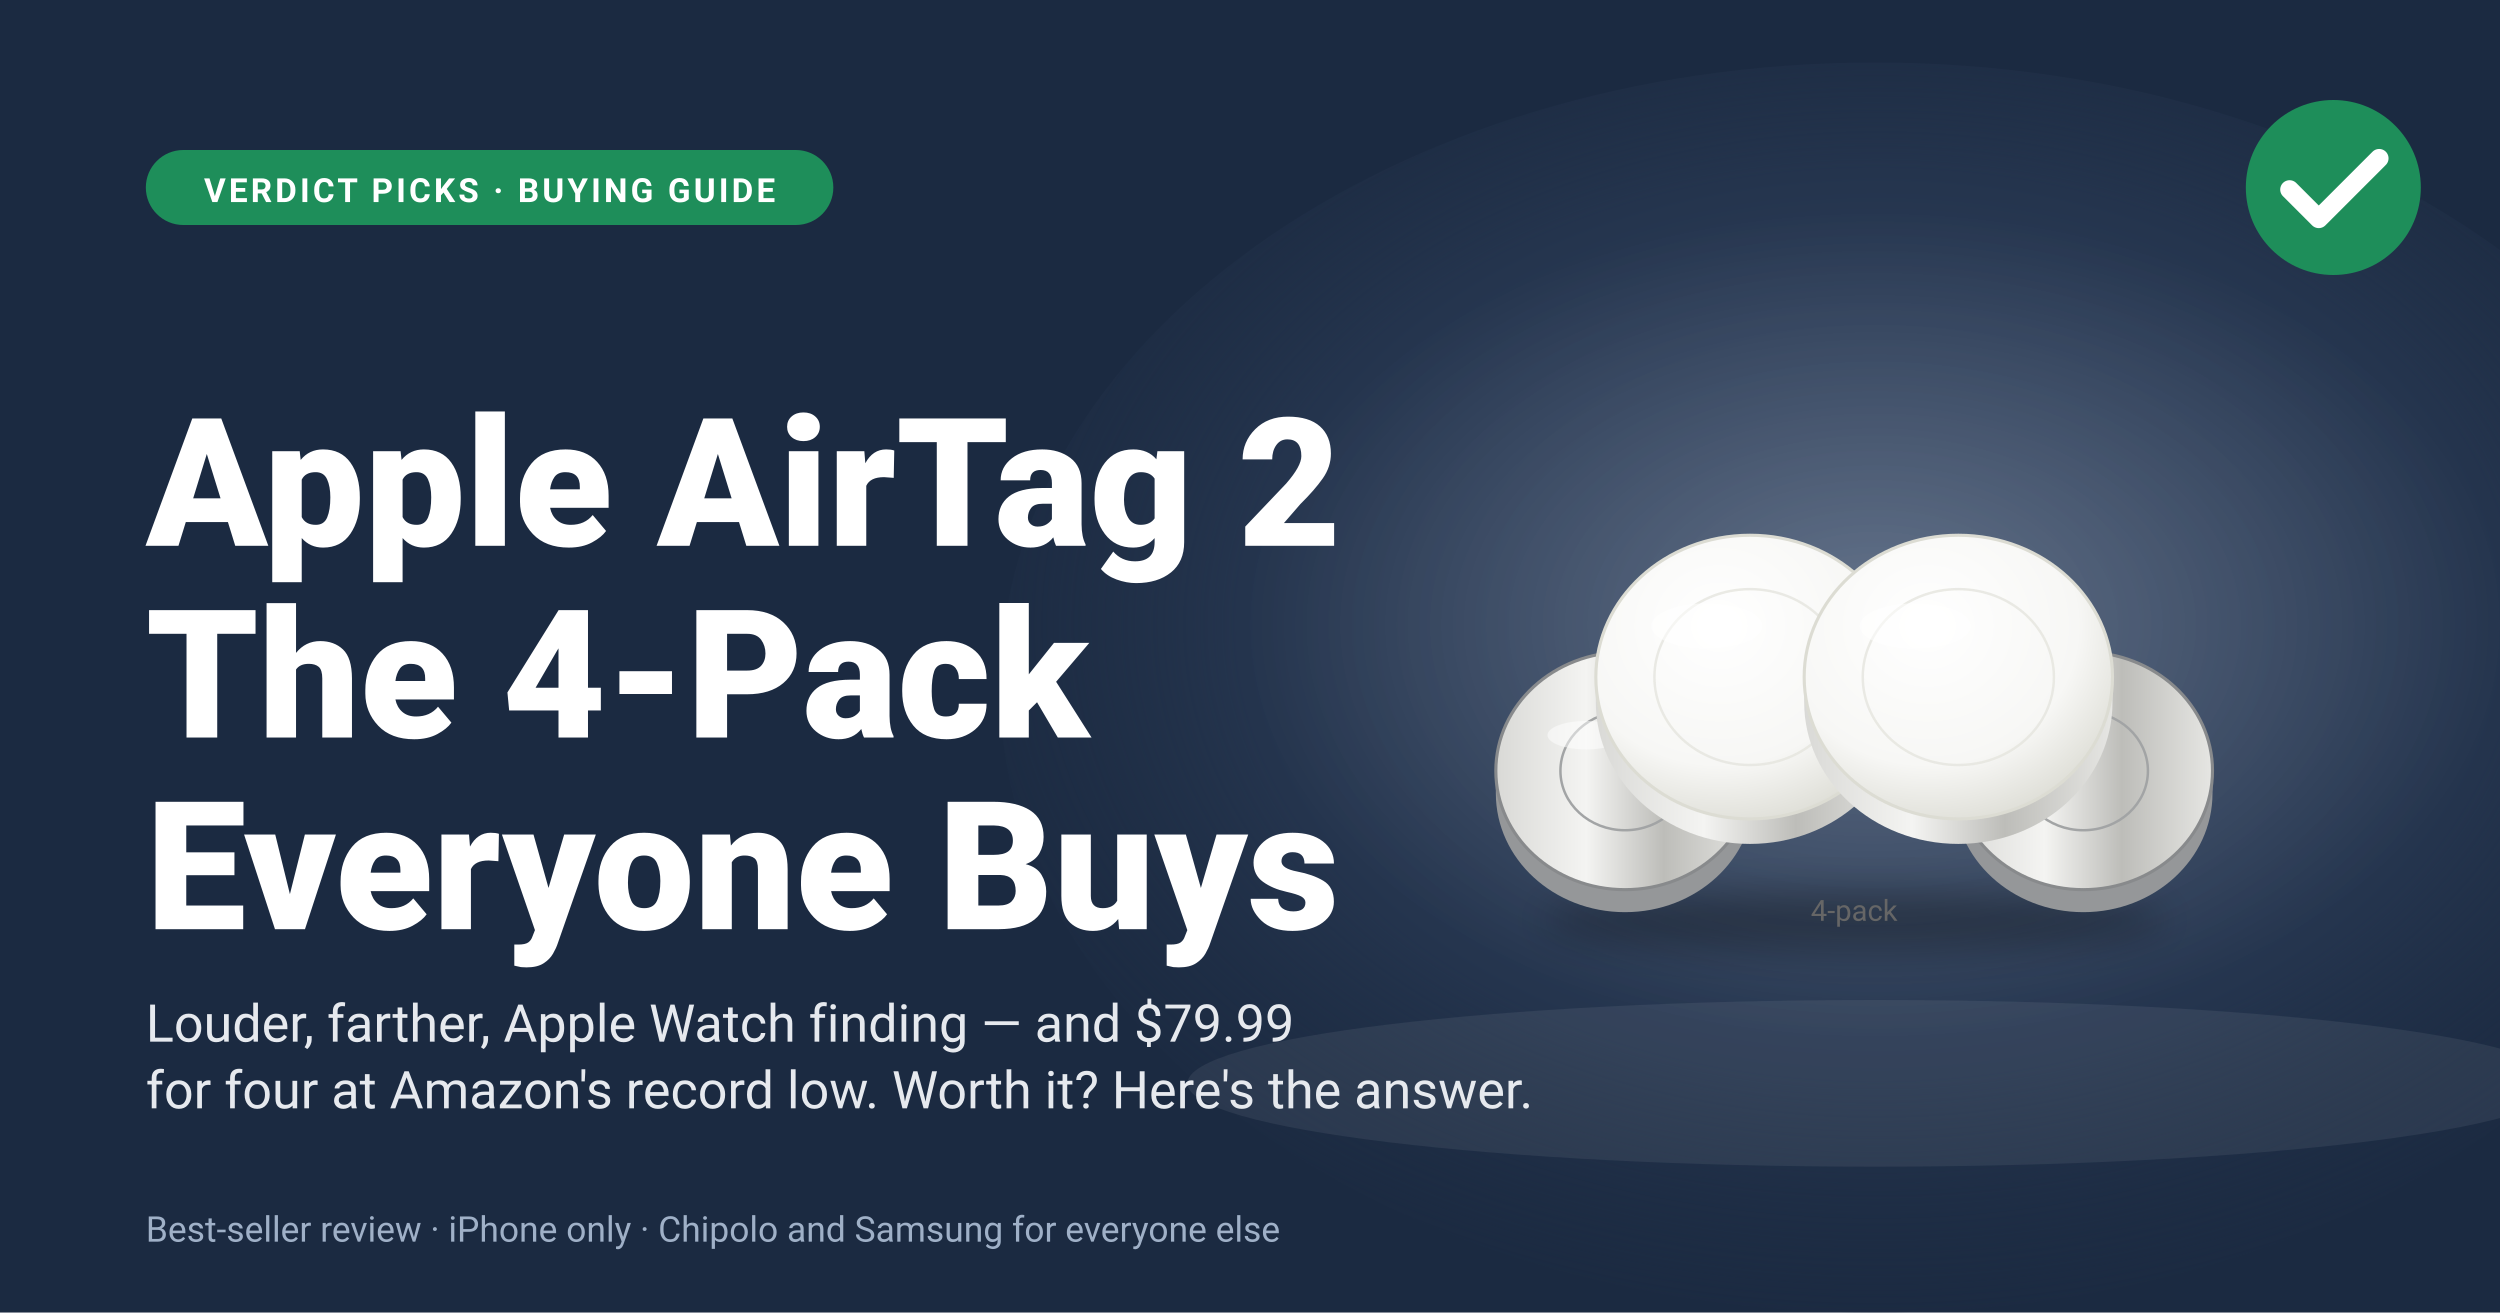
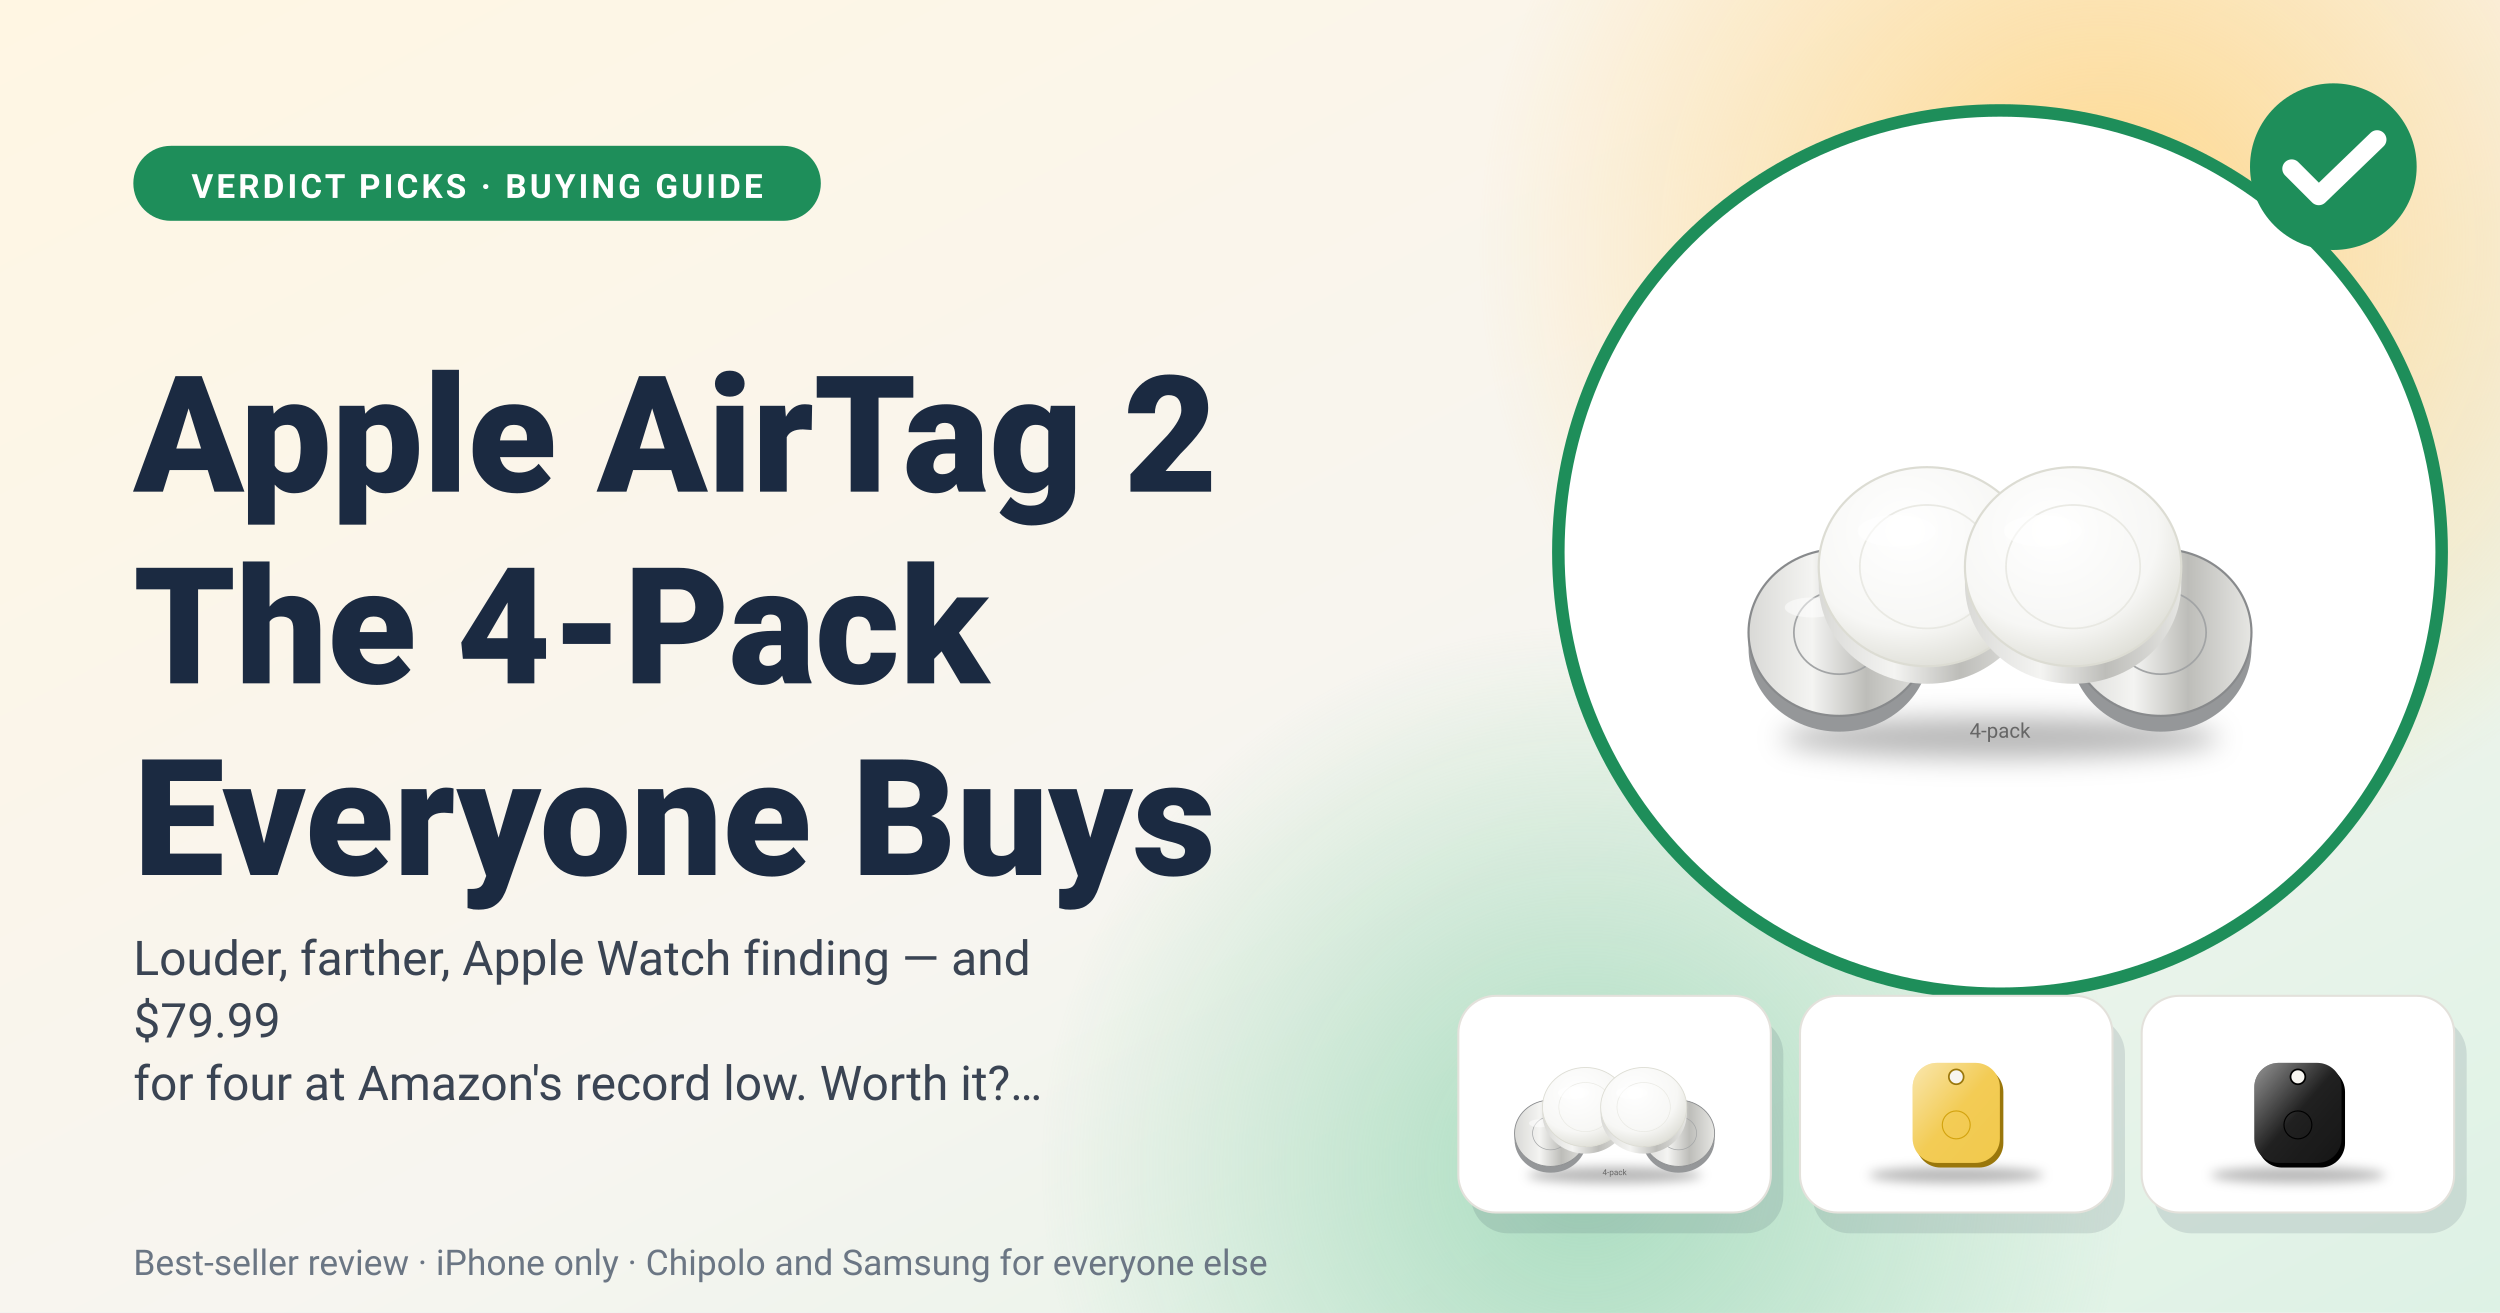
<svg xmlns="http://www.w3.org/2000/svg" viewBox="0 0 1200 630" role="img" aria-label="Apple AirTag 2 review — Verdict Picks best-seller story">
  <defs>
-     <radialGradient id="cov-spot" cx="50%" cy="45%" r="60%">
-       <stop offset="0" stop-color="#3A4D6B" />
-       <stop offset="0.6" stop-color="#24344D" />
-       <stop offset="1" stop-color="#1B2A41" stop-opacity="0" />
+     <linearGradient id="bc-bg" x1="0" y1="0" x2="1" y2="1">
+       <stop offset="0" stop-color="#FFF6E3" />
+       <stop offset="0.55" stop-color="#F7F5F0" />
+       <stop offset="1" stop-color="#DDF2E5" />
+     </linearGradient>
+     <radialGradient id="bc-sun" cx="50%" cy="50%" r="50%">
+       <stop offset="0" stop-color="#FFD27A" stop-opacity="0.85" />
+       <stop offset="1" stop-color="#FFD27A" stop-opacity="0" />
    </radialGradient>
-     <radialGradient id="cov-halo" cx="50%" cy="50%" r="50%">
-       <stop offset="0" stop-color="#ffffff" stop-opacity="0.22" />
-       <stop offset="1" stop-color="#ffffff" stop-opacity="0" />
+     <radialGradient id="bc-leaf" cx="50%" cy="50%" r="50%">
+       <stop offset="0" stop-color="#8FD3AE" stop-opacity="0.7" />
+       <stop offset="1" stop-color="#8FD3AE" stop-opacity="0" />
    </radialGradient>
-     <linearGradient id="cov-floor" x1="0" y1="0" x2="0" y2="1">
-       <stop offset="0" stop-color="#ffffff" stop-opacity="0.10" />
-       <stop offset="1" stop-color="#ffffff" stop-opacity="0" />
-     </linearGradient>
  </defs>
-   <rect width="1200" height="630" fill="#1B2A41" />
-   <ellipse cx="900" cy="330" rx="420" ry="300" fill="url(#cov-spot)" />
-   <ellipse cx="900" cy="300" rx="300" ry="200" fill="url(#cov-halo)" />
-   <ellipse cx="900" cy="520" rx="330" ry="40" fill="#ffffff" opacity="0.07" />
+   <rect width="1200" height="630" fill="url(#bc-bg)" />
+   <circle cx="1010" cy="120" r="300" fill="url(#bc-sun)" />
+   <circle cx="760" cy="560" r="260" fill="url(#bc-leaf)" />
  <g font-family="-apple-system,Segoe UI,Roboto,Helvetica,Arial,sans-serif">
-     <rect x="70" y="72" width="330" height="36" rx="18" fill="#1E8E5A" />
-     <text x="235" y="97" text-anchor="middle" font-size="16" font-weight="700" fill="#fff" letter-spacing="1.5">VERDICT PICKS · BUYING GUIDE</text>
-     <text x="70" y="262" font-size="86" font-weight="800" fill="#fff">Apple AirTag 2</text>
-     <text x="70" y="354" font-size="86" font-weight="800" fill="#fff">The 4-Pack</text>
-     <text x="70" y="446" font-size="86" font-weight="800" fill="#fff">Everyone Buys</text>
-     <text x="70" y="500" font-size="25" fill="#E6E9EE">Louder, farther, Apple Watch finding — and $79.99</text>
-     <text x="70" y="532" font-size="25" fill="#E6E9EE">for four at Amazon's record low. Worth it? Here's the answer.</text>
-     <text x="70" y="596" font-size="17" fill="#9FB0C7">Best-seller review · iPhone only · Chipolo and Samsung for everyone else</text>
-   </g>
-   <g transform="translate(590 120) scale(1.0)">
+     <rect x="64" y="70" width="330" height="36" rx="18" fill="#1E8E5A" />
+     <text x="229" y="95" text-anchor="middle" font-size="16" font-weight="700" fill="#fff" letter-spacing="1.5">VERDICT PICKS · BUYING GUIDE</text>
+     <text x="64" y="236" font-size="78" font-weight="800" fill="#1B2A41">Apple AirTag 2</text>
+     <text x="64" y="328" font-size="78" font-weight="800" fill="#1B2A41">The 4-Pack</text>
+     <text x="64" y="420" font-size="78" font-weight="800" fill="#1B2A41">Everyone Buys</text>
+     <text x="64" y="468" font-size="23" fill="#3A4453">Louder, farther, Apple Watch finding — and</text>
+     <text x="64" y="498" font-size="23" fill="#3A4453">$79.99</text>
+     <text x="64" y="528" font-size="23" fill="#3A4453">for four at Amazon's record low. Worth it?…</text>
+     <text x="64" y="612" font-size="17" fill="#6B7684">Best-seller review · iPhone only · Chipolo and Samsung for everyone else</text>
+   </g>
+   <circle cx="960" cy="265" r="212" fill="#fff" />
+   <circle cx="960" cy="265" r="212" fill="none" stroke="#1E8E5A" stroke-width="6" />
+   <g transform="translate(749.4737 128.1579) scale(0.7017544)">
    <defs>
-       <radialGradient id="hero-bg" cx="50%" cy="38%" r="72%">
+       <radialGradient id="bchero-bg" cx="50%" cy="38%" r="72%">
        <stop offset="0" stop-color="#ffffff" />
        <stop offset="0.7" stop-color="#f3f3f1" />
        <stop offset="1" stop-color="#e4e4e1" />
      </radialGradient>
-       <filter id="hero-blur" x="-30%" y="-80%" width="160%" height="300%">
+       <filter id="bchero-blur" x="-30%" y="-80%" width="160%" height="300%">
        <feGaussianBlur stdDeviation="9" />
      </filter>
-       <filter id="hero-soft" x="-20%" y="-20%" width="140%" height="140%">
+       <filter id="bchero-soft" x="-20%" y="-20%" width="140%" height="140%">
        <feGaussianBlur stdDeviation="2.2" />
      </filter>
-       <filter id="hero-glow" x="-50%" y="-50%" width="200%" height="200%">
+       <filter id="bchero-glow" x="-50%" y="-50%" width="200%" height="200%">
        <feGaussianBlur stdDeviation="5" />
      </filter>
-       <linearGradient id="hero-front" x1="0" y1="0" x2="0.35" y2="1">
+       <linearGradient id="bchero-front" x1="0" y1="0" x2="0.35" y2="1">
        <stop offset="0" stop-color="#ffffff" />
        <stop offset="0.55" stop-color="#F7F7F5" />
        <stop offset="1" stop-color="#e3e3dc" />
      </linearGradient>
-       <linearGradient id="hero-side" x1="0" y1="0" x2="1" y2="1">
+       <linearGradient id="bchero-side" x1="0" y1="0" x2="1" y2="1">
        <stop offset="0" stop-color="#e9e9e4" />
        <stop offset="1" stop-color="#cacabc" />
      </linearGradient>
-       <linearGradient id="hero-top" x1="0" y1="0" x2="1" y2="1">
+       <linearGradient id="bchero-top" x1="0" y1="0" x2="1" y2="1">
        <stop offset="0" stop-color="#ffffff" />
        <stop offset="1" stop-color="#ffffff" />
      </linearGradient>
-       <radialGradient id="hero-dome" cx="38%" cy="32%" r="75%">
+       <radialGradient id="bchero-dome" cx="38%" cy="32%" r="75%">
        <stop offset="0" stop-color="#ffffff" />
        <stop offset="0.6" stop-color="#F7F7F5" />
        <stop offset="1" stop-color="#d7d7cd" />
      </radialGradient>
-       <linearGradient id="hero-gloss" x1="0" y1="0" x2="1" y2="1">
+       <linearGradient id="bchero-gloss" x1="0" y1="0" x2="1" y2="1">
        <stop offset="0" stop-color="#ffffff" stop-opacity="0.55" />
        <stop offset="0.5" stop-color="#ffffff" stop-opacity="0.05" />
        <stop offset="1" stop-color="#ffffff" stop-opacity="0" />
      </linearGradient>
-       <linearGradient id="hero-screen" x1="0" y1="0" x2="1" y2="1">
+       <linearGradient id="bchero-screen" x1="0" y1="0" x2="1" y2="1">
        <stop offset="0" stop-color="#1d2a3a" />
        <stop offset="1" stop-color="#060a10" />
      </linearGradient>
-       <linearGradient id="hero-metal" x1="0" y1="0" x2="1" y2="0">
+       <linearGradient id="bchero-metal" x1="0" y1="0" x2="1" y2="0">
        <stop offset="0" stop-color="#d9d9d6" />
        <stop offset="0.35" stop-color="#f4f4f2" />
        <stop offset="0.65" stop-color="#bdbdb9" />
        <stop offset="1" stop-color="#e6e6e3" />
      </linearGradient>
-       <linearGradient id="hero-accent" x1="0" y1="0" x2="0" y2="1">
+       <linearGradient id="bchero-accent" x1="0" y1="0" x2="0" y2="1">
        <stop offset="0" stop-color="#f0f0f1" />
        <stop offset="1" stop-color="#aaabad" />
      </linearGradient>
-       <linearGradient id="hero-lens" x1="0" y1="0" x2="1" y2="1">
+       <linearGradient id="bchero-lens" x1="0" y1="0" x2="1" y2="1">
        <stop offset="0" stop-color="#5a6470" />
        <stop offset="0.45" stop-color="#1c2129" />
        <stop offset="0.55" stop-color="#2b323c" />
        <stop offset="1" stop-color="#0c0f14" />
      </linearGradient>
    </defs>
-     <ellipse cx="300" cy="322" rx="150" ry="14" fill="#000" opacity="0.28" filter="url(#hero-blur)" />
-     <radialGradient id="hero-coin" cx="40%" cy="32%" r="70%">
+     <ellipse cx="300" cy="322" rx="150" ry="14" fill="#000" opacity="0.28" filter="url(#bchero-blur)" />
+     <radialGradient id="bchero-coin" cx="40%" cy="32%" r="70%">
      <stop offset="0" stop-color="#ffffff" />
      <stop offset="0.7" stop-color="#F7F7F5" />
      <stop offset="1" stop-color="#e0e0d9" />
    </radialGradient>
    <path d="M 128 250 A 62 57.04 0 0 0 252 250 L 252 260.8 A 62 57.04 0 0 1 128 260.8 Z" fill="#959799" />
-     <ellipse cx="190" cy="250" rx="62" ry="57.04" fill="url(#hero-metal)" stroke="#888a8c" stroke-width="1.5" />
+     <ellipse cx="190" cy="250" rx="62" ry="57.04" fill="url(#bchero-metal)" stroke="#888a8c" stroke-width="1.5" />
    <ellipse cx="190" cy="250" rx="31.0" ry="28.52" fill="none" stroke="#a2a4a5" stroke-width="1.2" />
    <ellipse cx="171.4" cy="232.888" rx="18.6" ry="6.845" fill="#fff" opacity="0.5" />
    <path d="M 348 250 A 62 57.04 0 0 0 472 250 L 472 260.8 A 62 57.04 0 0 1 348 260.8 Z" fill="#959799" />
-     <ellipse cx="410" cy="250" rx="62" ry="57.04" fill="url(#hero-metal)" stroke="#888a8c" stroke-width="1.5" />
+     <ellipse cx="410" cy="250" rx="62" ry="57.04" fill="url(#bchero-metal)" stroke="#888a8c" stroke-width="1.5" />
    <ellipse cx="410" cy="250" rx="31.0" ry="28.52" fill="none" stroke="#a2a4a5" stroke-width="1.2" />
    <ellipse cx="391.4" cy="232.888" rx="18.6" ry="6.845" fill="#fff" opacity="0.5" />
-     <path d="M 176 205 A 74 68.08 0 0 0 324 205 L 324 217.0 A 74 68.08 0 0 1 176 217.0 Z" fill="url(#hero-metal)" />
-     <ellipse cx="250" cy="205" rx="74" ry="68.08" fill="url(#hero-coin)" stroke="#dcdcd3" stroke-width="1.5" />
+     <path d="M 176 205 A 74 68.08 0 0 0 324 205 L 324 217.0 A 74 68.08 0 0 1 176 217.0 Z" fill="url(#bchero-metal)" />
+     <ellipse cx="250" cy="205" rx="74" ry="68.08" fill="url(#bchero-coin)" stroke="#dcdcd3" stroke-width="1.5" />
    <ellipse cx="250" cy="205" rx="45.88" ry="42.21" fill="none" stroke="#e5e5de" stroke-width="1.2" opacity="0.8" />
    <ellipse cx="229.28" cy="180.491" rx="26.64" ry="10.893" fill="#fff" opacity="0.55" />
-     <path d="M 276 205 A 74 68.08 0 0 0 424 205 L 424 217.0 A 74 68.08 0 0 1 276 217.0 Z" fill="url(#hero-metal)" />
-     <ellipse cx="350" cy="205" rx="74" ry="68.08" fill="url(#hero-coin)" stroke="#dcdcd3" stroke-width="1.5" />
+     <path d="M 276 205 A 74 68.08 0 0 0 424 205 L 424 217.0 A 74 68.08 0 0 1 276 217.0 Z" fill="url(#bchero-metal)" />
+     <ellipse cx="350" cy="205" rx="74" ry="68.08" fill="url(#bchero-coin)" stroke="#dcdcd3" stroke-width="1.5" />
    <ellipse cx="350" cy="205" rx="45.88" ry="42.21" fill="none" stroke="#e5e5de" stroke-width="1.2" opacity="0.8" />
    <ellipse cx="329.28" cy="180.491" rx="26.64" ry="10.893" fill="#fff" opacity="0.55" />
    <text x="300" y="322" text-anchor="middle" font-family="-apple-system,Segoe UI,Roboto,Helvetica,Arial,sans-serif" font-size="14" fill="#666">4-pack</text>
  </g>
-   <circle cx="1120" cy="90" r="42" fill="#1E8E5A" />
-   <path d="M 1099 91 L 1113 105 L 1142 76" fill="none" stroke="#fff" stroke-width="9" stroke-linecap="round" stroke-linejoin="round" />
+   <g transform="translate(700 478)">
+     <rect x="6" y="10" width="150" height="104" rx="18" fill="#1B2A41" opacity="0.12" />
+     <rect width="150" height="104" rx="18" fill="#fff" />
+     <rect width="150" height="104" rx="18" fill="none" stroke="#E3E1DB" />
+     <svg x="8" y="6" width="134" height="92" viewBox="60 40 480 320" preserveAspectRatio="xMidYMid meet">
+       <g transform="translate(0 0) scale(1.0)">
+         <defs>
+           <radialGradient id="cairtag2-bg" cx="50%" cy="38%" r="72%">
+             <stop offset="0" stop-color="#ffffff" />
+             <stop offset="0.7" stop-color="#f3f3f1" />
+             <stop offset="1" stop-color="#e4e4e1" />
+           </radialGradient>
+           <filter id="cairtag2-blur" x="-30%" y="-80%" width="160%" height="300%">
+             <feGaussianBlur stdDeviation="9" />
+           </filter>
+           <filter id="cairtag2-soft" x="-20%" y="-20%" width="140%" height="140%">
+             <feGaussianBlur stdDeviation="2.2" />
+           </filter>
+           <filter id="cairtag2-glow" x="-50%" y="-50%" width="200%" height="200%">
+             <feGaussianBlur stdDeviation="5" />
+           </filter>
+           <linearGradient id="cairtag2-front" x1="0" y1="0" x2="0.35" y2="1">
+             <stop offset="0" stop-color="#ffffff" />
+             <stop offset="0.55" stop-color="#F7F7F5" />
+             <stop offset="1" stop-color="#e3e3dc" />
+           </linearGradient>
+           <linearGradient id="cairtag2-side" x1="0" y1="0" x2="1" y2="1">
+             <stop offset="0" stop-color="#e9e9e4" />
+             <stop offset="1" stop-color="#cacabc" />
+           </linearGradient>
+           <linearGradient id="cairtag2-top" x1="0" y1="0" x2="1" y2="1">
+             <stop offset="0" stop-color="#ffffff" />
+             <stop offset="1" stop-color="#ffffff" />
+           </linearGradient>
+           <radialGradient id="cairtag2-dome" cx="38%" cy="32%" r="75%">
+             <stop offset="0" stop-color="#ffffff" />
+             <stop offset="0.6" stop-color="#F7F7F5" />
+             <stop offset="1" stop-color="#d7d7cd" />
+           </radialGradient>
+           <linearGradient id="cairtag2-gloss" x1="0" y1="0" x2="1" y2="1">
+             <stop offset="0" stop-color="#ffffff" stop-opacity="0.55" />
+             <stop offset="0.5" stop-color="#ffffff" stop-opacity="0.05" />
+             <stop offset="1" stop-color="#ffffff" stop-opacity="0" />
+           </linearGradient>
+           <linearGradient id="cairtag2-screen" x1="0" y1="0" x2="1" y2="1">
+             <stop offset="0" stop-color="#1d2a3a" />
+             <stop offset="1" stop-color="#060a10" />
+           </linearGradient>
+           <linearGradient id="cairtag2-metal" x1="0" y1="0" x2="1" y2="0">
+             <stop offset="0" stop-color="#d9d9d6" />
+             <stop offset="0.35" stop-color="#f4f4f2" />
+             <stop offset="0.65" stop-color="#bdbdb9" />
+             <stop offset="1" stop-color="#e6e6e3" />
+           </linearGradient>
+           <linearGradient id="cairtag2-accent" x1="0" y1="0" x2="0" y2="1">
+             <stop offset="0" stop-color="#f0f0f1" />
+             <stop offset="1" stop-color="#aaabad" />
+           </linearGradient>
+           <linearGradient id="cairtag2-lens" x1="0" y1="0" x2="1" y2="1">
+             <stop offset="0" stop-color="#5a6470" />
+             <stop offset="0.45" stop-color="#1c2129" />
+             <stop offset="0.55" stop-color="#2b323c" />
+             <stop offset="1" stop-color="#0c0f14" />
+           </linearGradient>
+         </defs>
+         <ellipse cx="300" cy="322" rx="150" ry="14" fill="#000" opacity="0.28" filter="url(#cairtag2-blur)" />
+         <radialGradient id="cairtag2-coin" cx="40%" cy="32%" r="70%">
+           <stop offset="0" stop-color="#ffffff" />
+           <stop offset="0.7" stop-color="#F7F7F5" />
+           <stop offset="1" stop-color="#e0e0d9" />
+         </radialGradient>
+         <path d="M 128 250 A 62 57.04 0 0 0 252 250 L 252 260.8 A 62 57.04 0 0 1 128 260.8 Z" fill="#959799" />
+         <ellipse cx="190" cy="250" rx="62" ry="57.04" fill="url(#cairtag2-metal)" stroke="#888a8c" stroke-width="1.5" />
+         <ellipse cx="190" cy="250" rx="31.0" ry="28.52" fill="none" stroke="#a2a4a5" stroke-width="1.2" />
+         <ellipse cx="171.4" cy="232.888" rx="18.6" ry="6.845" fill="#fff" opacity="0.5" />
+         <path d="M 348 250 A 62 57.04 0 0 0 472 250 L 472 260.8 A 62 57.04 0 0 1 348 260.8 Z" fill="#959799" />
+         <ellipse cx="410" cy="250" rx="62" ry="57.04" fill="url(#cairtag2-metal)" stroke="#888a8c" stroke-width="1.5" />
+         <ellipse cx="410" cy="250" rx="31.0" ry="28.52" fill="none" stroke="#a2a4a5" stroke-width="1.2" />
+         <ellipse cx="391.4" cy="232.888" rx="18.6" ry="6.845" fill="#fff" opacity="0.5" />
+         <path d="M 176 205 A 74 68.08 0 0 0 324 205 L 324 217.0 A 74 68.08 0 0 1 176 217.0 Z" fill="url(#cairtag2-metal)" />
+         <ellipse cx="250" cy="205" rx="74" ry="68.08" fill="url(#cairtag2-coin)" stroke="#dcdcd3" stroke-width="1.5" />
+         <ellipse cx="250" cy="205" rx="45.88" ry="42.21" fill="none" stroke="#e5e5de" stroke-width="1.2" opacity="0.8" />
+         <ellipse cx="229.28" cy="180.491" rx="26.64" ry="10.893" fill="#fff" opacity="0.55" />
+         <path d="M 276 205 A 74 68.08 0 0 0 424 205 L 424 217.0 A 74 68.08 0 0 1 276 217.0 Z" fill="url(#cairtag2-metal)" />
+         <ellipse cx="350" cy="205" rx="74" ry="68.08" fill="url(#cairtag2-coin)" stroke="#dcdcd3" stroke-width="1.5" />
+         <ellipse cx="350" cy="205" rx="45.88" ry="42.21" fill="none" stroke="#e5e5de" stroke-width="1.2" opacity="0.8" />
+         <ellipse cx="329.28" cy="180.491" rx="26.64" ry="10.893" fill="#fff" opacity="0.55" />
+         <text x="300" y="322" text-anchor="middle" font-family="-apple-system,Segoe UI,Roboto,Helvetica,Arial,sans-serif" font-size="14" fill="#666">4-pack</text>
+       </g>
+     </svg>
+   </g>
+   <g transform="translate(864 478)">
+     <rect x="6" y="10" width="150" height="104" rx="18" fill="#1B2A41" opacity="0.12" />
+     <rect width="150" height="104" rx="18" fill="#fff" />
+     <rect width="150" height="104" rx="18" fill="none" stroke="#E3E1DB" />
+     <svg x="8" y="6" width="134" height="92" viewBox="60 40 480 320" preserveAspectRatio="xMidYMid meet">
+       <g transform="translate(0 0) scale(1.0)">
+         <defs>
+           <radialGradient id="cchipolo-bg" cx="50%" cy="38%" r="72%">
+             <stop offset="0" stop-color="#ffffff" />
+             <stop offset="0.7" stop-color="#f3f3f1" />
+             <stop offset="1" stop-color="#e4e4e1" />
+           </radialGradient>
+           <filter id="cchipolo-blur" x="-30%" y="-80%" width="160%" height="300%">
+             <feGaussianBlur stdDeviation="9" />
+           </filter>
+           <filter id="cchipolo-soft" x="-20%" y="-20%" width="140%" height="140%">
+             <feGaussianBlur stdDeviation="2.2" />
+           </filter>
+           <filter id="cchipolo-glow" x="-50%" y="-50%" width="200%" height="200%">
+             <feGaussianBlur stdDeviation="5" />
+           </filter>
+           <linearGradient id="cchipolo-front" x1="0" y1="0" x2="0.35" y2="1">
+             <stop offset="0" stop-color="#f5d77c" />
+             <stop offset="0.55" stop-color="#F2C94C" />
+             <stop offset="1" stop-color="#efbc21" />
+           </linearGradient>
+           <linearGradient id="cchipolo-side" x1="0" y1="0" x2="1" y2="1">
+             <stop offset="0" stop-color="#f0c02f" />
+             <stop offset="1" stop-color="#c99b0f" />
+           </linearGradient>
+           <linearGradient id="cchipolo-top" x1="0" y1="0" x2="1" y2="1">
+             <stop offset="0" stop-color="#faebbe" />
+             <stop offset="1" stop-color="#f4d269" />
+           </linearGradient>
+           <radialGradient id="cchipolo-dome" cx="38%" cy="32%" r="75%">
+             <stop offset="0" stop-color="#fae9b5" />
+             <stop offset="0.6" stop-color="#F2C94C" />
+             <stop offset="1" stop-color="#e6b111" />
+           </radialGradient>
+           <linearGradient id="cchipolo-gloss" x1="0" y1="0" x2="1" y2="1">
+             <stop offset="0" stop-color="#ffffff" stop-opacity="0.55" />
+             <stop offset="0.5" stop-color="#ffffff" stop-opacity="0.05" />
+             <stop offset="1" stop-color="#ffffff" stop-opacity="0" />
+           </linearGradient>
+           <linearGradient id="cchipolo-screen" x1="0" y1="0" x2="1" y2="1">
+             <stop offset="0" stop-color="#1d2a3a" />
+             <stop offset="1" stop-color="#060a10" />
+           </linearGradient>
+           <linearGradient id="cchipolo-metal" x1="0" y1="0" x2="1" y2="0">
+             <stop offset="0" stop-color="#d9d9d6" />
+             <stop offset="0.35" stop-color="#f4f4f2" />
+             <stop offset="0.65" stop-color="#bdbdb9" />
+             <stop offset="1" stop-color="#e6e6e3" />
+           </linearGradient>
+           <linearGradient id="cchipolo-accent" x1="0" y1="0" x2="0" y2="1">
+             <stop offset="0" stop-color="#ffca26" />
+             <stop offset="1" stop-color="#9c7600" />
+           </linearGradient>
+           <linearGradient id="cchipolo-lens" x1="0" y1="0" x2="1" y2="1">
+             <stop offset="0" stop-color="#5a6470" />
+             <stop offset="0.45" stop-color="#1c2129" />
+             <stop offset="0.55" stop-color="#2b323c" />
+             <stop offset="1" stop-color="#0c0f14" />
+           </linearGradient>
+         </defs>
+         <ellipse cx="300" cy="322" rx="150" ry="14" fill="#000" opacity="0.28" filter="url(#cchipolo-blur)" />
+         <radialGradient id="cchipolo-coin" cx="40%" cy="32%" r="70%">
+           <stop offset="0" stop-color="#ffffff" />
+           <stop offset="0.7" stop-color="#F2C94C" />
+           <stop offset="1" stop-color="#efbb1c" />
+         </radialGradient>
+         <rect x="231.0" y="137.0" width="150" height="172" rx="42" fill="#9a770b" />
+         <rect x="225.0" y="129.0" width="150" height="172" rx="42" fill="#F2C94C" />
+         <rect x="225.0" y="129.0" width="150" height="172" rx="42" fill="url(#cchipolo-gloss)" />
+         <circle cx="300" cy="153.0" r="12.75" fill="#F7F5F0" stroke="#9a770b" stroke-width="3" />
+         <circle cx="300" cy="235.64" r="24.0" fill="none" stroke="#d3a30f" stroke-width="2" />
+       </g>
+     </svg>
+   </g>
+   <g transform="translate(1028 478)">
+     <rect x="6" y="10" width="150" height="104" rx="18" fill="#1B2A41" opacity="0.12" />
+     <rect width="150" height="104" rx="18" fill="#fff" />
+     <rect width="150" height="104" rx="18" fill="none" stroke="#E3E1DB" />
+     <svg x="8" y="6" width="134" height="92" viewBox="60 40 480 320" preserveAspectRatio="xMidYMid meet">
+       <g transform="translate(0 0) scale(1.0)">
+         <defs>
+           <radialGradient id="csmarttag2-bg" cx="50%" cy="38%" r="72%">
+             <stop offset="0" stop-color="#ffffff" />
+             <stop offset="0.7" stop-color="#f3f3f1" />
+             <stop offset="1" stop-color="#e4e4e1" />
+           </radialGradient>
+           <filter id="csmarttag2-blur" x="-30%" y="-80%" width="160%" height="300%">
+             <feGaussianBlur stdDeviation="9" />
+           </filter>
+           <filter id="csmarttag2-soft" x="-20%" y="-20%" width="140%" height="140%">
+             <feGaussianBlur stdDeviation="2.2" />
+           </filter>
+           <filter id="csmarttag2-glow" x="-50%" y="-50%" width="200%" height="200%">
+             <feGaussianBlur stdDeviation="5" />
+           </filter>
+           <linearGradient id="csmarttag2-front" x1="0" y1="0" x2="0.35" y2="1">
+             <stop offset="0" stop-color="#2f2f2f" />
+             <stop offset="0.55" stop-color="#151515" />
+             <stop offset="1" stop-color="#000000" />
+           </linearGradient>
+           <linearGradient id="csmarttag2-side" x1="0" y1="0" x2="1" y2="1">
+             <stop offset="0" stop-color="#060606" />
+             <stop offset="1" stop-color="#000000" />
+           </linearGradient>
+           <linearGradient id="csmarttag2-top" x1="0" y1="0" x2="1" y2="1">
+             <stop offset="0" stop-color="#525252" />
+             <stop offset="1" stop-color="#242424" />
+           </linearGradient>
+           <radialGradient id="csmarttag2-dome" cx="38%" cy="32%" r="75%">
+             <stop offset="0" stop-color="#4d4d4d" />
+             <stop offset="0.6" stop-color="#151515" />
+             <stop offset="1" stop-color="#000000" />
+           </radialGradient>
+           <linearGradient id="csmarttag2-gloss" x1="0" y1="0" x2="1" y2="1">
+             <stop offset="0" stop-color="#ffffff" stop-opacity="0.55" />
+             <stop offset="0.5" stop-color="#ffffff" stop-opacity="0.05" />
+             <stop offset="1" stop-color="#ffffff" stop-opacity="0" />
+           </linearGradient>
+           <linearGradient id="csmarttag2-screen" x1="0" y1="0" x2="1" y2="1">
+             <stop offset="0" stop-color="#1d2a3a" />
+             <stop offset="1" stop-color="#060a10" />
+           </linearGradient>
+           <linearGradient id="csmarttag2-metal" x1="0" y1="0" x2="1" y2="0">
+             <stop offset="0" stop-color="#d9d9d6" />
+             <stop offset="0.35" stop-color="#f4f4f2" />
+             <stop offset="0.65" stop-color="#bdbdb9" />
+             <stop offset="1" stop-color="#e6e6e3" />
+           </linearGradient>
+           <linearGradient id="csmarttag2-accent" x1="0" y1="0" x2="0" y2="1">
+             <stop offset="0" stop-color="#595959" />
+             <stop offset="1" stop-color="#141414" />
+           </linearGradient>
+           <linearGradient id="csmarttag2-lens" x1="0" y1="0" x2="1" y2="1">
+             <stop offset="0" stop-color="#5a6470" />
+             <stop offset="0.45" stop-color="#1c2129" />
+             <stop offset="0.55" stop-color="#2b323c" />
+             <stop offset="1" stop-color="#0c0f14" />
+           </linearGradient>
+         </defs>
+         <ellipse cx="300" cy="322" rx="150" ry="14" fill="#000" opacity="0.28" filter="url(#csmarttag2-blur)" />
+         <radialGradient id="csmarttag2-coin" cx="40%" cy="32%" r="70%">
+           <stop offset="0" stop-color="#ffffff" />
+           <stop offset="0.7" stop-color="#151515" />
+           <stop offset="1" stop-color="#000000" />
+         </radialGradient>
+         <rect x="231.0" y="137.0" width="150" height="172" rx="42" fill="#000000" />
+         <rect x="225.0" y="129.0" width="150" height="172" rx="42" fill="#151515" />
+         <rect x="225.0" y="129.0" width="150" height="172" rx="42" fill="url(#csmarttag2-gloss)" />
+         <circle cx="300" cy="153.0" r="12.75" fill="#F7F5F0" stroke="#000000" stroke-width="3" />
+         <circle cx="300" cy="235.64" r="24.0" fill="none" stroke="#000000" stroke-width="2" />
+       </g>
+     </svg>
+   </g>
+   <circle cx="1120" cy="80" r="40" fill="#1E8E5A" />
+   <path d="M 1100 81 L 1113 94 L 1141 67" fill="none" stroke="#fff" stroke-width="9" stroke-linecap="round" stroke-linejoin="round" />
</svg>
